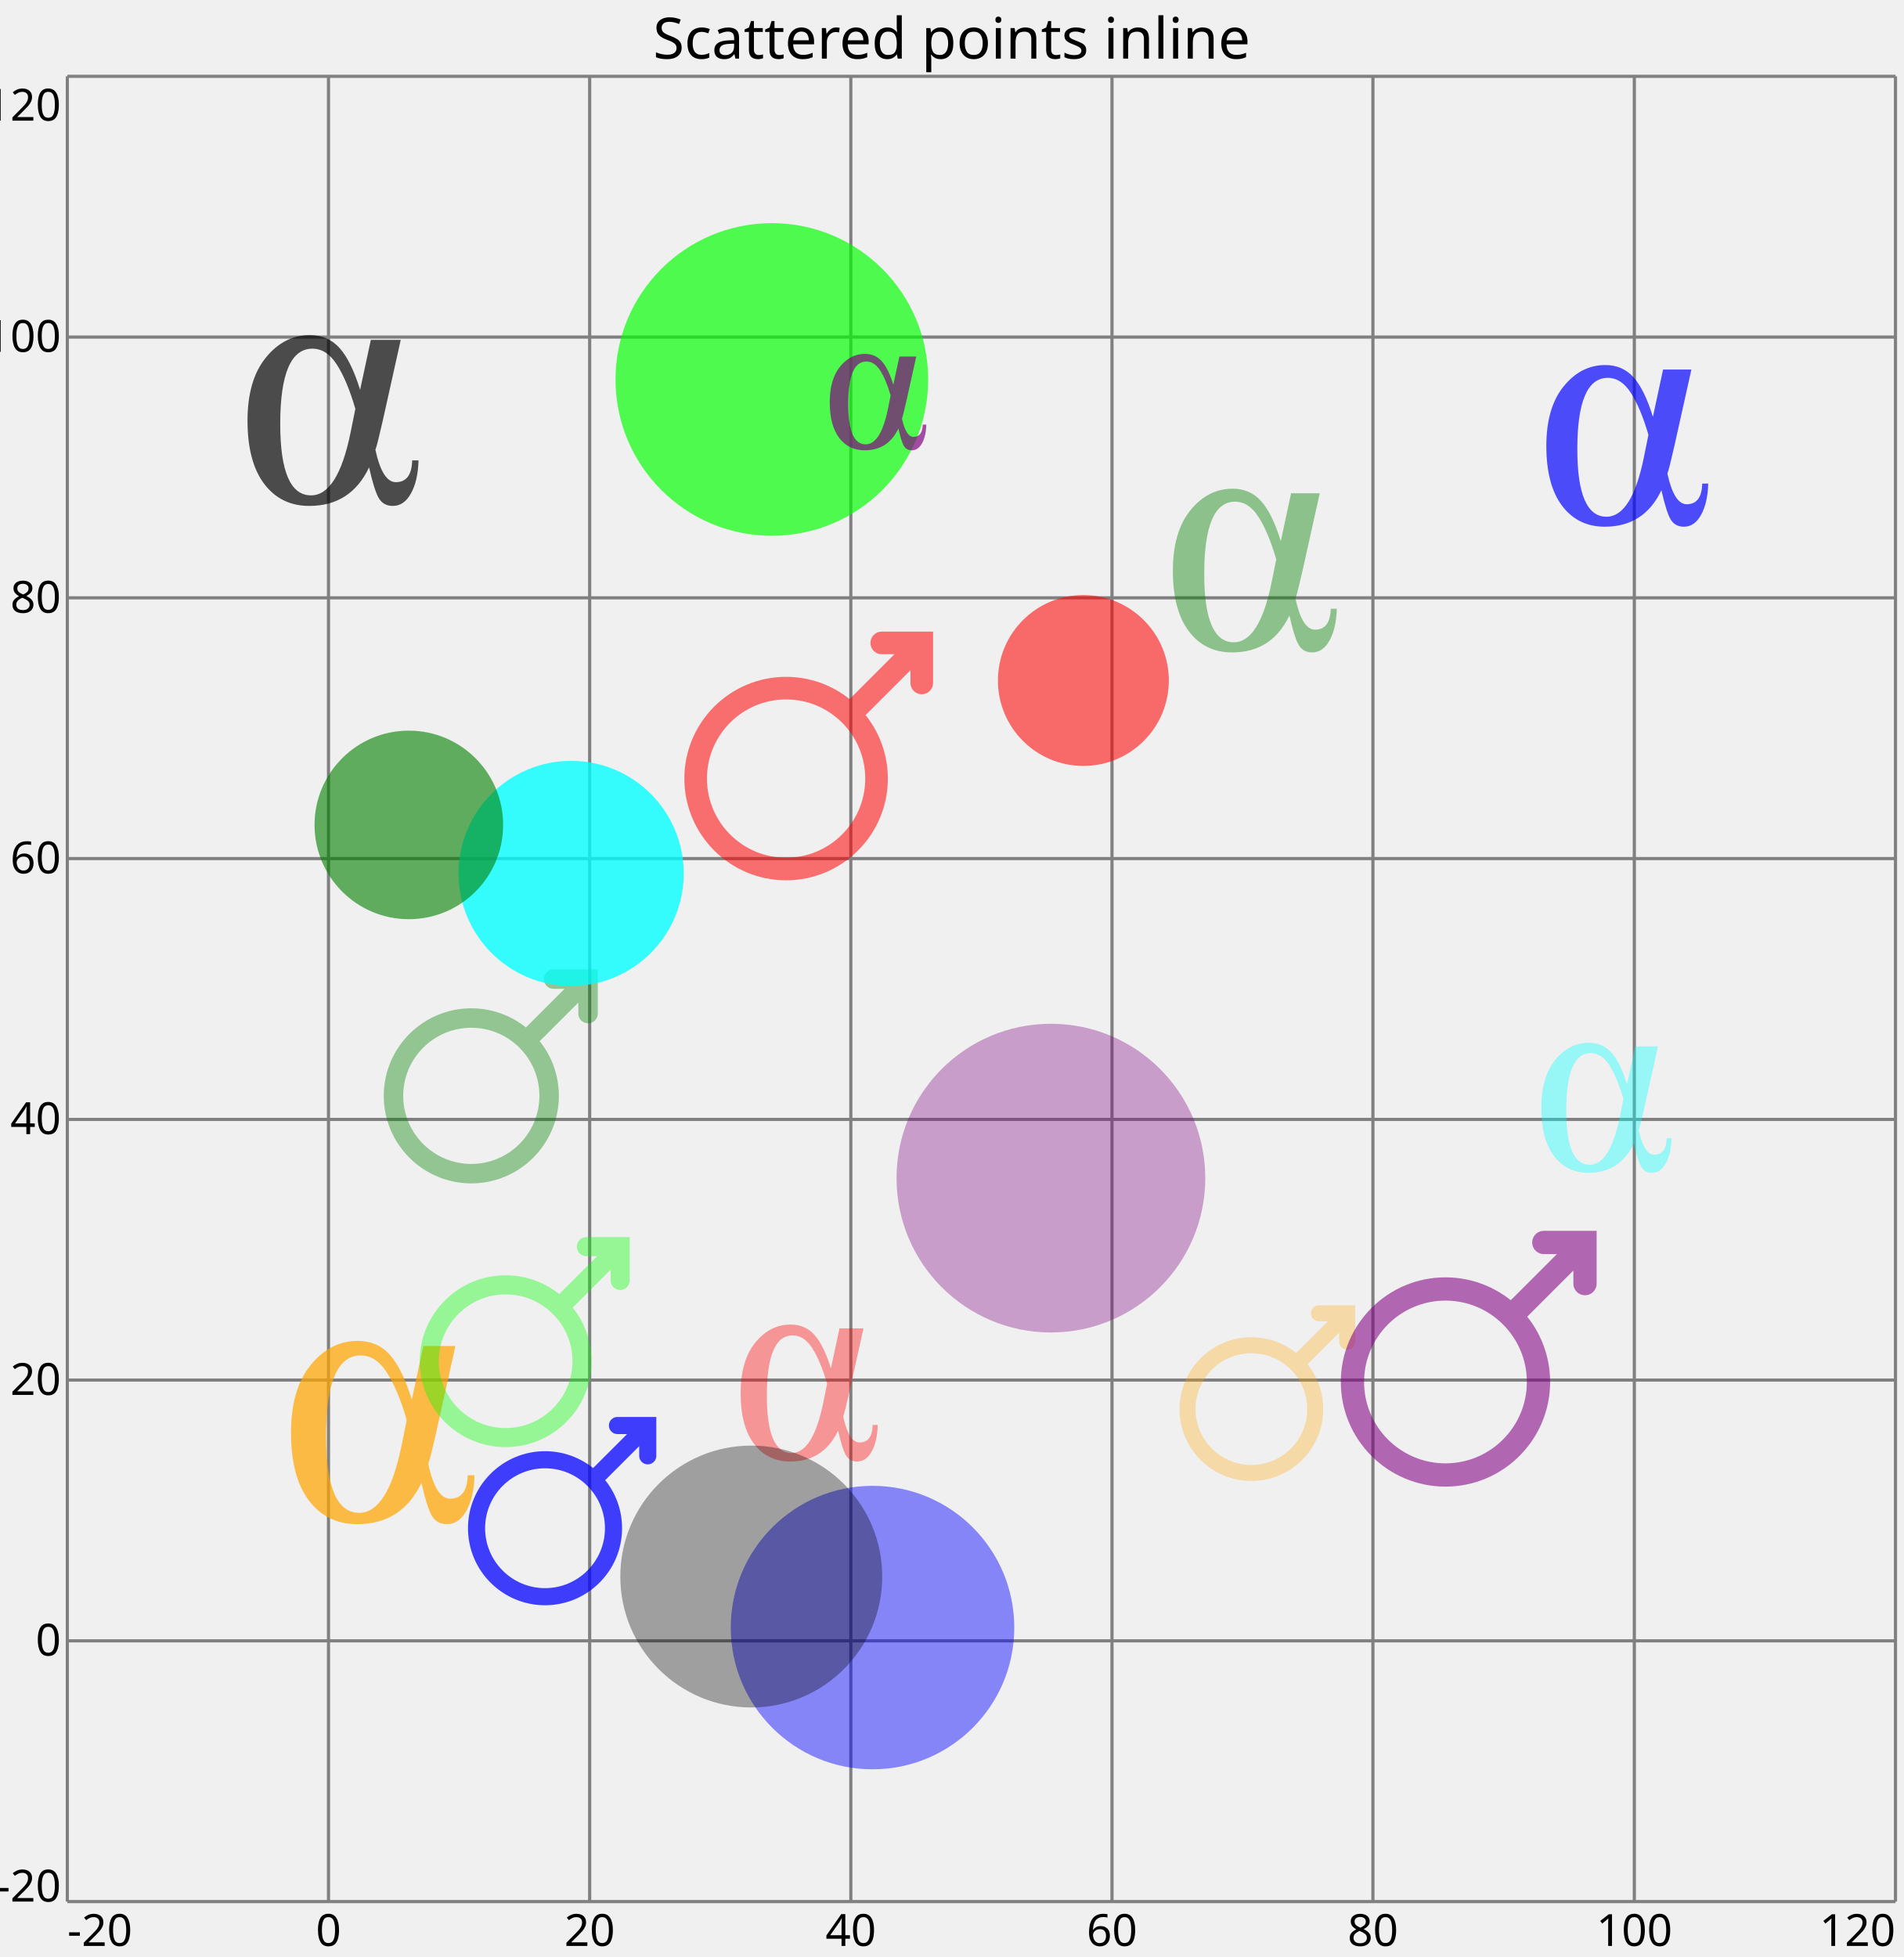
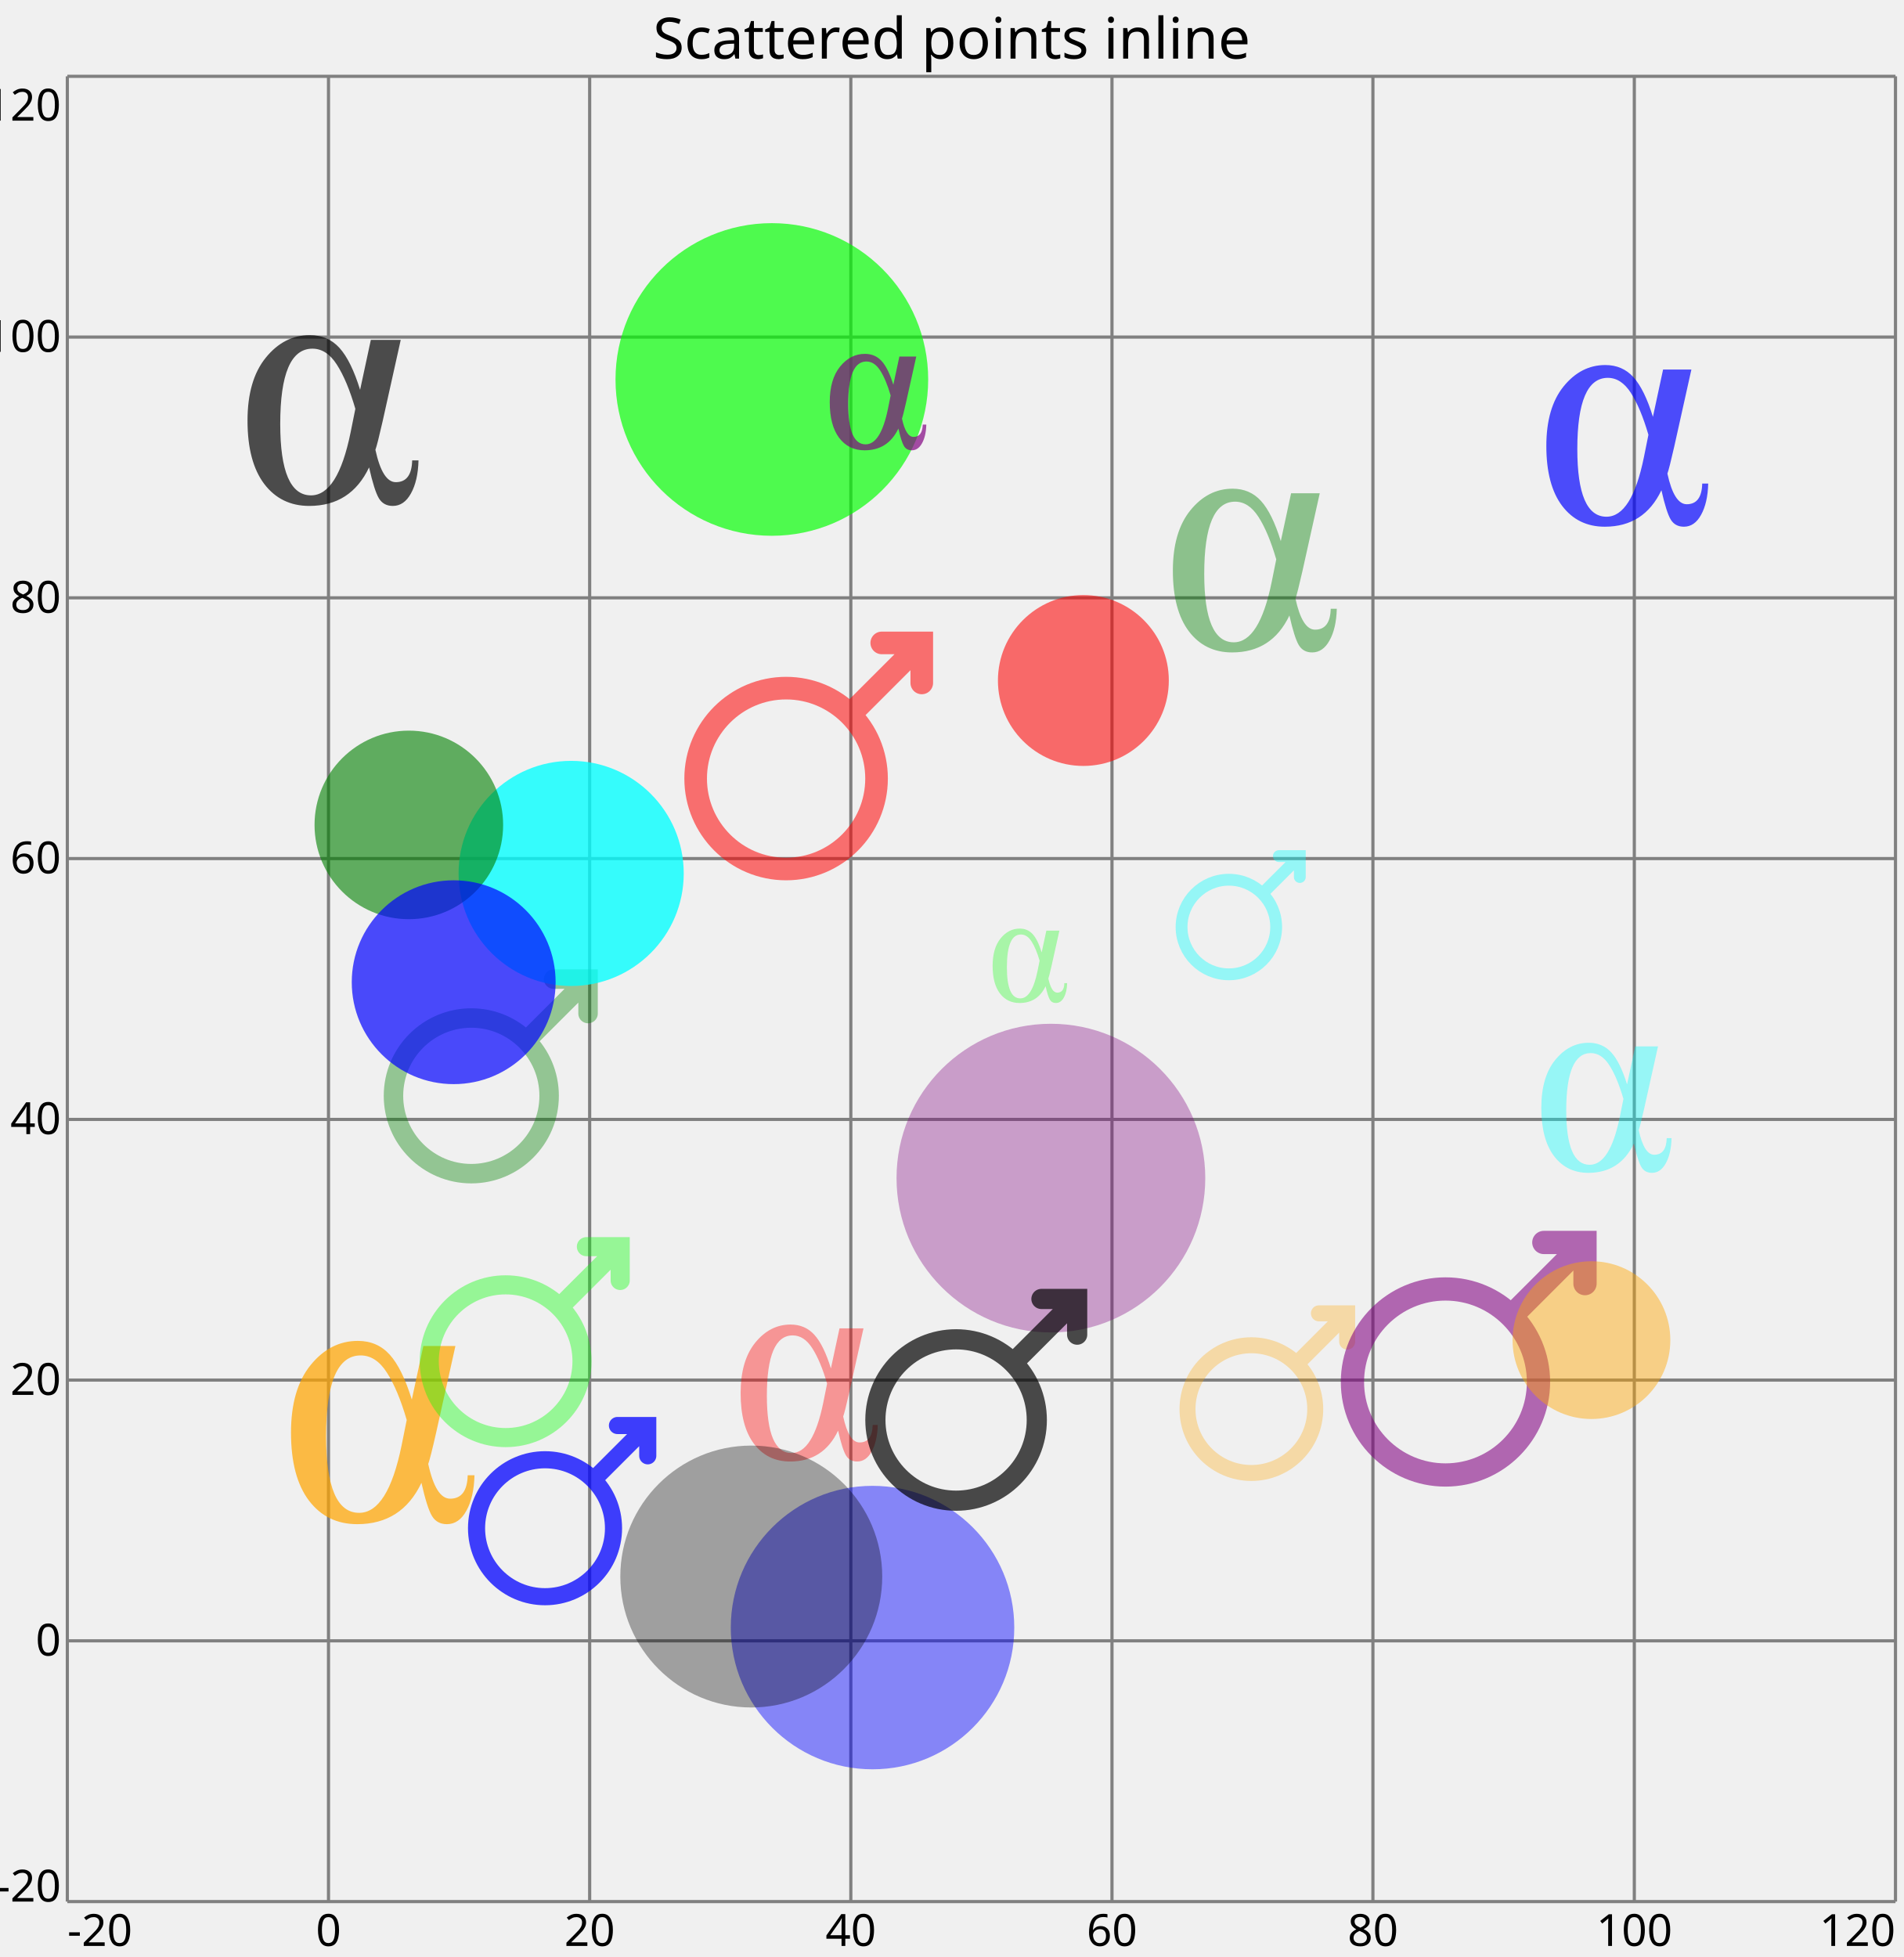
<svg xmlns="http://www.w3.org/2000/svg" width="601" height="618" viewBox="0 0 601 618" transform="translate(0.5, 0.5)">
  <g stroke="black" fill="white" font-family="sans-serif" font-size="14">
    <text x="300" y="18" stroke="none" fill="black" font-size="18" text-anchor="middle">Scattered points inline</text>
    <g>
      <path d="M 20.76 600 V 23.6 M 103.223 600 V 23.6 M 185.686 600 V 23.6 M 268.149 600 V 23.6 M 350.611 600 V 23.6 M 433 600 V 23.6 M 515.537 600 V 23.6 M 598 600 V 23.6" stroke="gray" />
      <g text-anchor="middle" stroke="none" fill="black">
        <text x="20.76" y="614" text-anchor="start">-20</text>
        <text x="103.223" y="614">0</text>
        <text x="185.686" y="614">20</text>
        <text x="268.149" y="614">40</text>
        <text x="350.611" y="614">60</text>
        <text x="433" y="614">80</text>
        <text x="515.537" y="614">100</text>
        <text x="598" y="614" text-anchor="end">120</text>
      </g>
    </g>
    <g>
      <path d="M 20.76 600 H 598 M 20.76 517.657 H 598 M 20.76 435.314 H 598 M 20.76 353 H 598 M 20.76 270.629 H 598 M 20.76 188.286 H 598 M 20.76 105.943 H 598 M 20.76 23.6 H 598" stroke="gray" />
      <g text-anchor="end" stroke="none" fill="black">
        <text x="18.76" y="600">-20</text>
        <text x="18.76" y="522.324">0</text>
        <text x="18.76" y="440">20</text>
        <text x="18.76" y="357.638">40</text>
        <text x="18.76" y="275.295">60</text>
        <text x="18.76" y="193">80</text>
        <text x="18.76" y="110.609">100</text>
        <text x="18.76" y="37.6">120</text>
      </g>
    </g>
    <g>
      <g>
        <circle cx="275" cy="513.47" r="44.756" fill="blue" stroke="none" opacity="0.449" />
        <path transform="translate(255, 438) scale(0.2404) translate(-200,-200)" d="m239.84 120.88h31.498l-19.084 85.787q-5.56 24.458-7.597 30.016 7.412 34.093 21.493 34.093 16.676 0 17.232-22.975h6.67q-0.528 21.493-7.967 34.834-7.226 13.155-19.084 13.155-9.82 0-14.637-7.967-4.815-7.967-10.376-32.61-19.27 40.578-62.997 40.578-29.831 0-47.433-23.161-17.602-23.346-17.602-66.702 0-42.616 19.27-66.332 19.269-23.716 46.321-23.716 19.084 0 31.313 13.526 12.229 13.526 21.679 44.098zm-16.305 72.632q-8.708-29.831-19.455-46.507-10.746-16.861-25.755-16.861-33.907 0-33.907 79.302 0 75.226 32.425 75.226 28.163 0 41.689-66.332z" fill="red" stroke="none" opacity="0.381" />
        <path transform="translate(154.4599, 339.4111) scale(6.1437) translate(-6,-6)" d="M9 7c0-2.207-1.793-4-4-4S1 4.793 1 7s1.793 4 4 4 4-1.793 4-4ZM7.828 4.172 11 1M9.23 1H11v1.77" fill="none" stroke="green" stroke-width="1" stroke-linecap="round" opacity="0.387" />
        <circle cx="331.324" cy="371.539" r="48.742" fill="purple" stroke="none" opacity="0.346" />
        <path transform="translate(506.7301, 348) scale(0.2283) translate(-200,-200)" d="m239.84 120.88h31.498l-19.084 85.787q-5.56 24.458-7.597 30.016 7.412 34.093 21.493 34.093 16.676 0 17.232-22.975h6.67q-0.528 21.493-7.967 34.834-7.226 13.155-19.084 13.155-9.82 0-14.637-7.967-4.815-7.967-10.376-32.61-19.27 40.578-62.997 40.578-29.831 0-47.433-23.161-17.602-23.346-17.602-66.702 0-42.616 19.27-66.332 19.269-23.716 46.321-23.716 19.084 0 31.313 13.526 12.229 13.526 21.679 44.098zm-16.305 72.632q-8.708-29.831-19.455-46.507-10.746-16.861-25.755-16.861-33.907 0-33.907 79.302 0 75.226 32.425 75.226 28.163 0 41.689-66.332z" fill="cyan" stroke="none" opacity="0.374" />
        <path transform="translate(399.6633, 439.4432) scale(5.0411) translate(-6,-6)" d="M9 7c0-2.207-1.793-4-4-4S1 4.793 1 7s1.793 4 4 4 4-1.793 4-4ZM7.828 4.172 11 1M9.23 1H11v1.77" fill="none" stroke="orange" stroke-width="1" stroke-linecap="round" opacity="0.312" />
        <circle cx="243.211" cy="119.331" r="49.364" fill="lime" stroke="none" opacity="0.672" />
        <path transform="translate(104.6472, 130.5475) scale(0.2998) translate(-200,-200)" d="m239.84 120.88h31.498l-19.084 85.787q-5.56 24.458-7.597 30.016 7.412 34.093 21.493 34.093 16.676 0 17.232-22.975h6.67q-0.528 21.493-7.967 34.834-7.226 13.155-19.084 13.155-9.82 0-14.637-7.967-4.815-7.967-10.376-32.61-19.27 40.578-62.997 40.578-29.831 0-47.433-23.161-17.602-23.346-17.602-66.702 0-42.616 19.27-66.332 19.269-23.716 46.321-23.716 19.084 0 31.313 13.526 12.229 13.526 21.679 44.098zm-16.305 72.632q-8.708-29.831-19.455-46.507-10.746-16.861-25.755-16.861-33.907 0-33.907 79.302 0 75.226 32.425 75.226 28.163 0 41.689-66.332z" fill="black" stroke="none" opacity="0.685" />
        <path transform="translate(177, 476.6917) scale(5.406) translate(-6,-6)" d="M9 7c0-2.207-1.793-4-4-4S1 4.793 1 7s1.793 4 4 4 4-1.793 4-4ZM7.828 4.172 11 1M9.23 1H11v1.77" fill="none" stroke="blue" stroke-width="1" stroke-linecap="round" opacity="0.743" />
        <circle cx="341.576" cy="214.396" r="26.979" fill="red" stroke="none" opacity="0.562" />
        <path transform="translate(395.713, 178) scale(0.2874) translate(-200,-200)" d="m239.84 120.88h31.498l-19.084 85.787q-5.56 24.458-7.597 30.016 7.412 34.093 21.493 34.093 16.676 0 17.232-22.975h6.67q-0.528 21.493-7.967 34.834-7.226 13.155-19.084 13.155-9.82 0-14.637-7.967-4.815-7.967-10.376-32.61-19.27 40.578-62.997 40.578-29.831 0-47.433-23.161-17.602-23.346-17.602-66.702 0-42.616 19.27-66.332 19.269-23.716 46.321-23.716 19.084 0 31.313 13.526 12.229 13.526 21.679 44.098zm-16.305 72.632q-8.708-29.831-19.455-46.507-10.746-16.861-25.755-16.861-33.907 0-33.907 79.302 0 75.226 32.425 75.226 28.163 0 41.689-66.332z" fill="green" stroke="none" opacity="0.416" />
        <path transform="translate(463.2516, 428.5702) scale(7.3428) translate(-6,-6)" d="M9 7c0-2.207-1.793-4-4-4S1 4.793 1 7s1.793 4 4 4 4-1.793 4-4ZM7.828 4.172 11 1M9.23 1H11v1.77" fill="none" stroke="purple" stroke-width="1" stroke-linecap="round" opacity="0.578" />
        <circle cx="179.843" cy="275.319" r="35.547" fill="cyan" stroke="none" opacity="0.779" />
        <path transform="translate(120.3501, 450) scale(0.3217) translate(-200,-200)" d="m239.84 120.88h31.498l-19.084 85.787q-5.56 24.458-7.597 30.016 7.412 34.093 21.493 34.093 16.676 0 17.232-22.975h6.67q-0.528 21.493-7.967 34.834-7.226 13.155-19.084 13.155-9.82 0-14.637-7.967-4.815-7.967-10.376-32.61-19.27 40.578-62.997 40.578-29.831 0-47.433-23.161-17.602-23.346-17.602-66.702 0-42.616 19.27-66.332 19.269-23.716 46.321-23.716 19.084 0 31.313 13.526 12.229 13.526 21.679 44.098zm-16.305 72.632q-8.708-29.831-19.455-46.507-10.746-16.861-25.755-16.861-33.907 0-33.907 79.302 0 75.226 32.425 75.226 28.163 0 41.689-66.332z" fill="orange" stroke="none" opacity="0.716" />
        <path transform="translate(165.1823, 423.3281) scale(6.029) translate(-6,-6)" d="M9 7c0-2.207-1.793-4-4-4S1 4.793 1 7s1.793 4 4 4 4-1.793 4-4ZM7.828 4.172 11 1M9.23 1H11v1.77" fill="none" stroke="lime" stroke-width="1" stroke-linecap="round" opacity="0.378" />
        <circle cx="236.714" cy="497.352" r="41.35" fill="black" stroke="none" opacity="0.339" />
        <path transform="translate(513.3124, 138.6454) scale(0.2838) translate(-200,-200)" d="m239.84 120.88h31.498l-19.084 85.787q-5.56 24.458-7.597 30.016 7.412 34.093 21.493 34.093 16.676 0 17.232-22.975h6.67q-0.528 21.493-7.967 34.834-7.226 13.155-19.084 13.155-9.82 0-14.637-7.967-4.815-7.967-10.376-32.61-19.27 40.578-62.997 40.578-29.831 0-47.433-23.161-17.602-23.346-17.602-66.702 0-42.616 19.27-66.332 19.269-23.716 46.321-23.716 19.084 0 31.313 13.526 12.229 13.526 21.679 44.098zm-16.305 72.632q-8.708-29.831-19.455-46.507-10.746-16.861-25.755-16.861-33.907 0-33.907 79.302 0 75.226 32.425 75.226 28.163 0 41.689-66.332z" fill="blue" stroke="none" opacity="0.686" />
        <path transform="translate(254.8524, 238.2241) scale(7.1396) translate(-6,-6)" d="M9 7c0-2.207-1.793-4-4-4S1 4.793 1 7s1.793 4 4 4 4-1.793 4-4ZM7.828 4.172 11 1M9.23 1H11v1.77" fill="none" stroke="red" stroke-width="1" stroke-linecap="round" opacity="0.54" />
        <circle cx="128.59" cy="260" r="29.773" fill="green" stroke="none" opacity="0.605" />
        <path transform="translate(276.7364, 125.4866) scale(0.1693) translate(-200,-200)" d="m239.84 120.88h31.498l-19.084 85.787q-5.56 24.458-7.597 30.016 7.412 34.093 21.493 34.093 16.676 0 17.232-22.975h6.67q-0.528 21.493-7.967 34.834-7.226 13.155-19.084 13.155-9.82 0-14.637-7.967-4.815-7.967-10.376-32.61-19.27 40.578-62.997 40.578-29.831 0-47.433-23.161-17.602-23.346-17.602-66.702 0-42.616 19.27-66.332 19.269-23.716 46.321-23.716 19.084 0 31.313 13.526 12.229 13.526 21.679 44.098zm-16.305 72.632q-8.708-29.831-19.455-46.507-10.746-16.861-25.755-16.861-33.907 0-33.907 79.302 0 75.226 32.425 75.226 28.163 0 41.689-66.332z" fill="purple" stroke="none" opacity="0.684" />
+         <path transform="translate(391.2499, 288.5122) scale(3.7336) translate(-6,-6)" d="M9 7c0-2.207-1.793-4-4-4S1 4.793 1 7s1.793 4 4 4 4-1.793 4-4ZM7.828 4.172 11 1M9.23 1H11v1.77" fill="none" stroke="cyan" stroke-width="1" stroke-linecap="round" opacity="0.382" />
+         <circle cx="502" cy="422.698" r="24.906" fill="orange" stroke="none" opacity="0.444" />
+         <path transform="translate(324.6853, 303.7249) scale(0.1306) translate(-200,-200)" d="m239.84 120.88h31.498l-19.084 85.787q-5.56 24.458-7.597 30.016 7.412 34.093 21.493 34.093 16.676 0 17.232-22.975h6.67q-0.528 21.493-7.967 34.834-7.226 13.155-19.084 13.155-9.82 0-14.637-7.967-4.815-7.967-10.376-32.61-19.27 40.578-62.997 40.578-29.831 0-47.433-23.161-17.602-23.346-17.602-66.702 0-42.616 19.27-66.332 19.269-23.716 46.321-23.716 19.084 0 31.313 13.526 12.229 13.526 21.679 44.098zm-16.305 72.632q-8.708-29.831-19.455-46.507-10.746-16.861-25.755-16.861-33.907 0-33.907 79.302 0 75.226 32.425 75.226 28.163 0 41.689-66.332z" fill="lime" stroke="none" opacity="0.302" />
+         <path transform="translate(307.7582, 441.5499) scale(6.3708) translate(-6,-6)" d="M9 7c0-2.207-1.793-4-4-4S1 4.793 1 7s1.793 4 4 4 4-1.793 4-4ZM7.828 4.172 11 1M9.23 1H11v1.77" fill="none" stroke="black" stroke-width="1" stroke-linecap="round" opacity="0.699" />
+         <circle cx="142.753" cy="309.673" r="32.184" fill="blue" stroke="none" opacity="0.695" />
      </g>
    </g>
  </g>
</svg>
